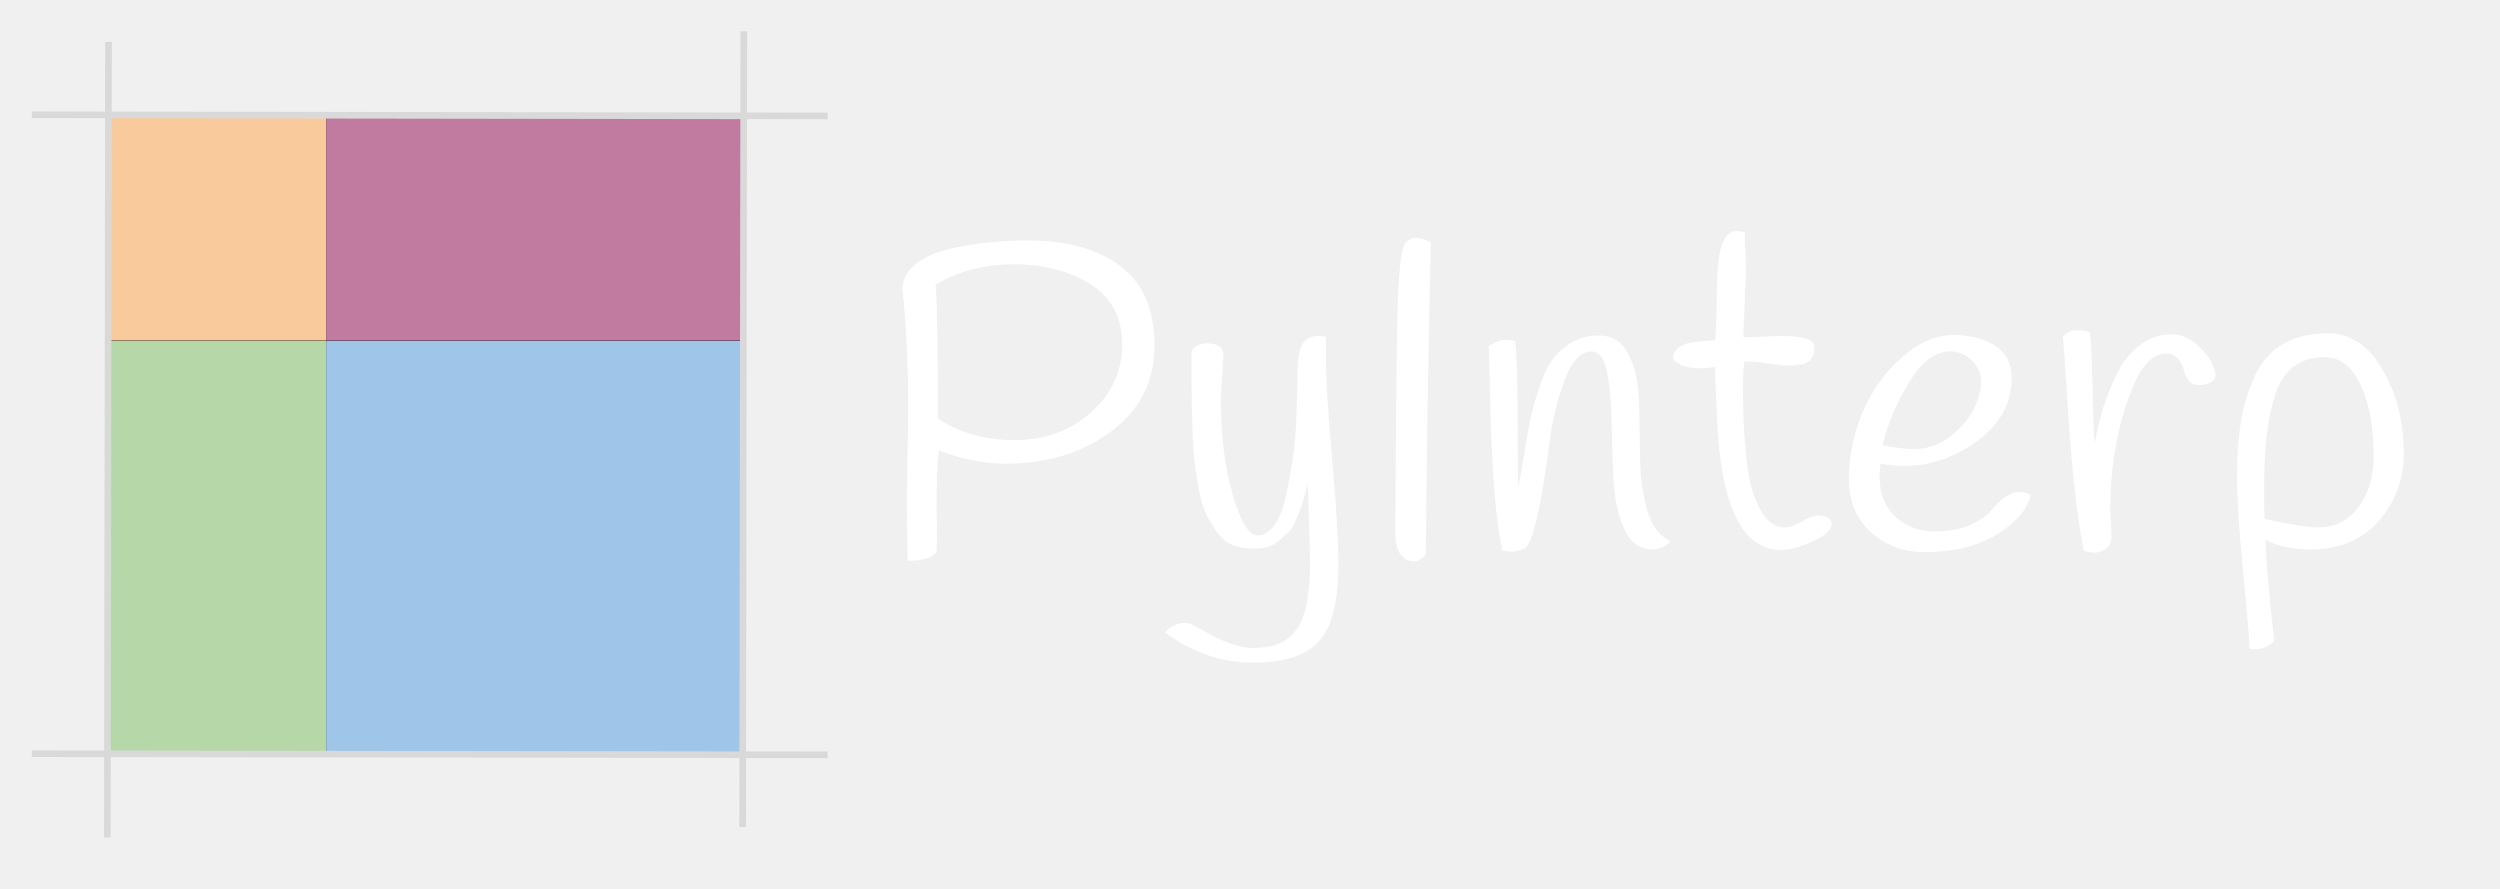
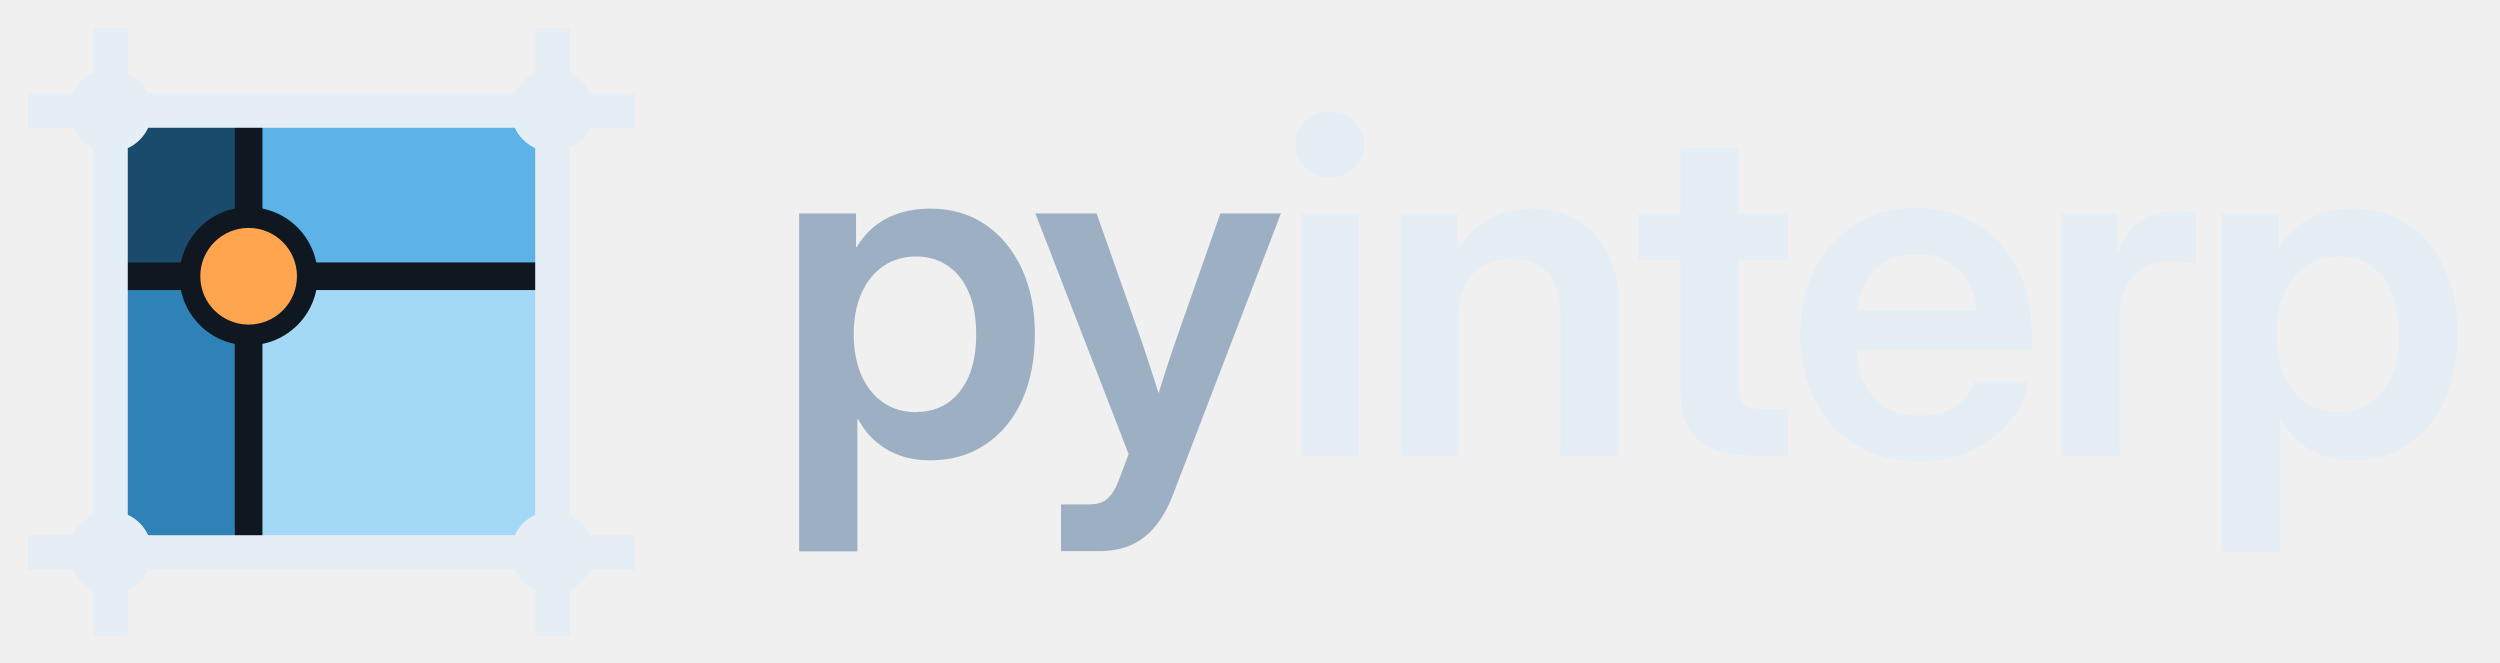
- <svg xmlns="http://www.w3.org/2000/svg" version="1.1" viewBox="0.0 0.0 754.0 268.0" fill="none" stroke="none" stroke-linecap="square" stroke-miterlimit="10">
-   <clipPath id="p.0">
-     <path d="m0 0l754.0 0l0 268.0l-754.0 0l0 -268.0z" clip-rule="nonzero" />
-   </clipPath>
-   <g clip-path="url(#p.0)">
-     <path fill="#000000" fill-opacity="0.0" d="m0 0l754.0 0l0 268.0l-754.0 0z" fill-rule="evenodd" />
-     <path fill="#000000" d="m32.906 34.593l191.433 0l0 193.071l-191.433 0z" fill-rule="evenodd" />
-     <path stroke="#000000" stroke-width="1.0" stroke-linejoin="round" stroke-linecap="butt" d="m32.906 34.593l191.433 0l0 193.071l-191.433 0z" fill-rule="evenodd" />
-     <path fill="#000000" fill-opacity="0.0" d="m241.622 54.373l509.386 0l0 153.543l-509.386 0z" fill-rule="evenodd" />
-     <path fill="#ffffff" d="m273.925 123.979q0 -20.797 -1.734 -36.656q0 -4.141 3.469 -7.203q3.469 -3.062 9.203 -4.672q11.453 -2.922 25.188 -2.922q17.734 0 27.938 7.797q10.203 7.797 10.203 23.938q0 16.125 -13.078 25.859q-13.062 9.734 -31.859 9.734q-9.594 0 -20.125 -4.0q-0.672 6.391 -0.672 17.328l0.141 6.531q0 3.203 -0.141 6.672q-0.672 0.938 -1.469 1.328q-0.797 0.406 -1.141 0.594q-0.328 0.203 -1.0 0.328q-0.656 0.141 -0.922 0.141q-0.797 0.281 -1.875 0.281l-2.266 0q-0.266 -10.0 -0.266 -18.0l0.406 -27.078zm8.938 2.266q9.734 6.547 23.328 6.484q13.594 -0.078 22.922 -8.406q9.344 -8.344 9.344 -20.469q0 -12.141 -9.609 -18.141q-9.594 -6.0 -23.0 -6.0q-13.391 0 -23.656 6.141q0.672 8.672 0.672 40.391zm108.526 -15.328q0 -9.594 6.125 -9.594q1.203 0 2.406 0.266q0 1.594 0 8.672q0 7.062 1.859 28.266q1.875 21.188 1.875 31.719q0 16.797 -5.875 23.203q-5.859 6.406 -19.922 6.406q-14.062 0 -26.469 -9.078q2.406 -2.922 6.266 -2.922q1.469 0.125 4.672 2.0q9.453 5.594 15.734 5.594q9.328 0 13.188 -5.875q3.875 -5.859 3.875 -19.719q0 -3.344 -0.672 -24.0q-0.125 0.391 -0.938 3.391q-0.797 3.0 -1.203 3.938q-0.391 0.938 -1.391 3.469q-1.0 2.531 -2.078 3.609q-1.062 1.062 -2.781 2.516q-2.938 2.672 -7.406 2.672q-4.469 0 -7.141 -1.188q-2.656 -1.203 -4.469 -3.734q-1.797 -2.547 -3.203 -5.344q-1.391 -2.797 -2.188 -7.125q-0.797 -4.344 -1.266 -7.938q-0.469 -3.609 -0.672 -8.797q-0.203 -5.203 -0.266 -8.672q-0.062 -3.469 -0.062 -8.797l0 -8.0q1.328 -2.266 4.797 -2.266q4.797 0 4.797 3.469l-0.797 12.922q0 16.938 3.594 29.203q3.609 12.266 7.469 12.266q2.938 0 5.203 -3.188q2.266 -3.203 3.469 -9.0q1.203 -5.812 2.0 -11.0q0.797 -5.203 1.062 -12.141q0.406 -10.531 0.406 -15.203zm40.131 -37.859q-1.328 60.266 -1.469 94.125q-2.0 2.141 -3.531 2.141q-1.531 0 -2.609 -0.672q-3.062 -2.0 -3.062 -7.469q0.266 -64.125 0.938 -75.062q0.672 -10.938 2.0 -12.672q1.328 -1.734 3.188 -1.734q1.875 0 4.547 1.344zm72.403 90.125q-2.406 2.531 -5.469 2.531q-5.734 0 -8.547 -6.125q-2.797 -6.141 -3.266 -14.938q-0.453 -8.797 -0.594 -17.594q-0.125 -8.812 -1.406 -14.938q-1.266 -6.141 -4.719 -6.141q-4.672 0 -7.938 8.406q-3.266 8.406 -4.609 18.672q-3.719 28.656 -7.188 32.125q-2.406 1.203 -4.141 1.203q-1.734 0 -2.938 -0.406q-2.797 -12.266 -3.594 -42.266q-0.266 -14.922 -0.531 -19.328q2.797 -1.859 4.797 -1.859q2.0 0 3.203 0.391q0.672 5.734 0.734 23.469q0.062 17.734 0.203 20.406q0.656 -2.812 1.656 -9.078q1.0 -6.266 1.797 -10.328q0.812 -4.062 2.547 -9.531q1.734 -5.469 3.859 -8.734q2.141 -3.266 5.859 -5.594q3.734 -2.344 8.406 -2.344q6.266 0 9.125 5.672q2.875 5.672 3.141 14.078q0.266 8.391 0.328 17.062q0.078 8.656 2.141 15.859q2.062 7.203 7.141 9.328zm8.792 -52.125q-6 0 -8.141 -2.938q0 -2.141 1.797 -3.328q1.812 -1.203 3.938 -1.531q2.141 -0.344 6.938 -0.609q0.406 -3.594 0.469 -9.266q0.062 -5.672 0.203 -9.672q0.391 -10.531 3.203 -12.922q1.188 -1.078 2.594 -1.078q1.406 0 2.469 0.281q0.391 9.594 0.391 11.594l-0.797 20.0q0.266 0.125 1.469 0.125l9.594 -0.391q10.406 0 10.406 3.203q0 4.531 -3.734 5.328q-1.734 0.391 -4.062 0.391q-2.328 0 -6.0 -0.594q-3.672 -0.594 -5.281 -0.594q-1.594 0 -2.125 0.125q-0.391 3.875 -0.391 7.672q0 3.797 0.188 9.469q0.203 5.656 1.062 13.531q0.875 7.859 3.812 13.531q2.938 5.672 7.469 5.672q2.266 0 5.328 -1.797q3.062 -1.812 4.734 -1.812q1.672 0 2.938 0.734q1.266 0.734 1.266 1.672q0 2.797 -5.672 5.406q-5.656 2.594 -9.656 2.594q-14.672 0 -18.281 -27.734q-1.062 -8.0 -1.594 -27.469q-2.125 0.406 -4.531 0.406zm54.403 28.797q-0.266 2.656 -0.266 3.594q0 8.0 4.859 12.406q4.859 4.391 11.531 4.391q6.672 0 10.859 -1.859q4.203 -1.875 6.078 -4.0q4.797 -6.0 8.797 -6.0q1.469 0 3.469 0.797q-1.328 6.531 -10.062 11.938q-8.734 5.391 -21.938 5.391q-9.328 0 -16.062 -5.922q-6.734 -5.938 -6.734 -16.203q0 -10.266 4.062 -19.922q4.062 -9.672 11.734 -16.531q7.672 -6.875 15.594 -6.875q7.938 0 12.797 3.266q4.875 3.266 4.875 9.531q0 11.594 -10.344 19.125q-10.328 7.531 -21.922 7.531q-3.062 0 -7.328 -0.656zm10.125 -4.406q6.266 0 11.203 -4.0q4.938 -4.0 7.0 -8.391q2.062 -4.406 2.062 -8.0q0 -3.609 -2.797 -6.344q-2.797 -2.734 -6.531 -2.734q-6.672 0 -12.344 9.203q-5.656 9.203 -8.062 19.062q5.875 1.203 9.469 1.203zm59.205 18.406l0.391 7.594q0 2.938 -1.672 4.078q-1.656 1.125 -3.328 1.125q-1.656 0 -3.391 -0.531q-2.938 -15.469 -4.469 -38.531q-1.531 -23.062 -1.797 -26.141q2.0 -1.859 4.188 -1.859q2.203 0 3.938 0.531q0.531 3.859 0.797 17.062q0.266 13.203 0.672 16.531q1.859 -11.188 6.672 -20.922q2.656 -5.469 6.984 -8.734q4.344 -3.266 9.344 -3.266q5.0 0 9.203 4.469q4.203 4.453 4.203 8.062q0 1.328 -1.609 2.062q-1.594 0.734 -3.531 0.734q-1.938 0 -3.0 -1.469q-1.062 -1.469 -1.469 -3.266q-0.391 -1.797 -1.734 -3.266q-1.328 -1.469 -3.594 -1.469q-6.0 0 -10.266 10.797q-6.531 16.141 -6.531 36.406zm46.788 8.922q0.406 10.812 2.672 30.547q-2.531 2.531 -6.0 2.531q-0.672 0 -1.469 -0.141q-0.125 -5.203 -1.938 -23.609q-1.797 -18.391 -1.797 -28.188q0 -9.797 1.203 -17.0q1.203 -7.203 4.141 -13.469q6.0 -12.922 22.125 -12.922q10.0 0 16.391 10.938q6.406 10.922 6.406 25.453q0 11.469 -7.469 20.141q-7.469 8.656 -20.656 8.656q-8.141 0 -13.609 -2.938zm17.875 -55.062q-11.344 0 -15.062 11.734q-3.203 10.0 -3.203 27.609q0 6.391 0.125 9.453q11.875 2.547 16.141 2.547q7.734 0 12.266 -6.203q4.531 -6.203 4.531 -15.141q0 -13.188 -3.938 -21.594q-3.922 -8.406 -10.859 -8.406z" fill-rule="nonzero" />
-     <path fill="#f9cb9c" d="m32.838 34.835l65.512 0l0 67.874l-65.512 0z" fill-rule="evenodd" />
-     <path fill="#b6d7a8" d="m32.838 102.803l65.512 0l0 124.756l-65.512 0z" fill-rule="evenodd" />
-     <path fill="#c27ba0" d="m98.368 34.835l125.827 0l0 67.874l-125.827 0z" fill-rule="evenodd" />
-     <path fill="#9fc5e8" d="m98.368 102.803l125.827 0l0 124.756l-125.827 0z" fill-rule="evenodd" />
-     <path fill="#000000" fill-opacity="0.0" d="m224.323 9.433l-0.346 240.0" fill-rule="evenodd" />
-     <path stroke="#d9d9d9" stroke-width="2.0" stroke-linejoin="round" stroke-linecap="butt" d="m224.323 9.433l-0.346 240.0" fill-rule="evenodd" />
-     <path fill="#000000" fill-opacity="0.0" d="m249.623 34.968l-240.0 -0.346" fill-rule="evenodd" />
-     <path stroke="#d9d9d9" stroke-width="2.0" stroke-linejoin="round" stroke-linecap="butt" d="m249.623 34.968l-240.0 -0.346" fill-rule="evenodd" />
-     <path fill="#000000" fill-opacity="0.0" d="m32.375 252.646l0.346 -240.0" fill-rule="evenodd" />
-     <path stroke="#d9d9d9" stroke-width="2.0" stroke-linejoin="round" stroke-linecap="butt" d="m32.375 252.646l0.346 -240.0" fill-rule="evenodd" />
-     <path fill="#000000" fill-opacity="0.0" d="m249.623 227.665l-240.0 -0.346" fill-rule="evenodd" />
-     <path stroke="#d9d9d9" stroke-width="2.0" stroke-linejoin="round" stroke-linecap="butt" d="m249.623 227.665l-240.0 -0.346" fill-rule="evenodd" />
+ <svg xmlns="http://www.w3.org/2000/svg" xmlns:xlink="http://www.w3.org/1999/xlink" viewBox="0 0 90.5 24" role="img">
+   <defs>
+     <path id="g0" d="m112-418l0 1474l248 0l0-147l3 0q33 56 82 94q49 38 110 56q60 18 128 18q137 0 240-69q102-69 160-193q57-124 57-286q0-164-56-288q-56-124-160-193q-103-69-241-69q-69 0-128 20q-59 20-106 60q-48 40-80 100l-3 0l0-577zm511 608q78 0 136 39q58 39 92 115q33 76 33 185q0 109-33 184q-33 76-92 115q-58 40-136 40q-83 0-144-42q-61-42-95-118q-34-76-34-179q0-103 34-180q34-76 95-118q61-42 144-42z" />
+     <path id="g1" d="m131-418l0 205l125 0q34 0 58 12q24 12 41 38q18 26 32 67l39 102l-407 1050l267 0l194-550q30-88 58-176q28-88 54-174l-70 0q25 87 53 175q28 88 58 175l193 550l264 0l-472-1230q-32-82-77-136q-45-54-106-81q-60-26-138-26q-40 0-82 0q-42 0-83 0z" />
+     <path id="g2" d="m112 0l0 1056l252 0l0-1056zm126 1213q-65 0-108 42q-43 42-43 102q0 61 43 102q43 41 107 41q65 0 108-41q43-41 43-103q0-61-43-102q-43-41-107-41z" />
+     <path id="g3" d="m364 597l0-597l-252 0l0 1056l248 0l0-269l-49 0q51 142 144 216q92 74 230 74q111 0 196-48q85-48 133-140q48-93 48-229l0-660l-253 0l0 620q0 116-56 176q-56 60-158 60q-66 0-118-27q-52-27-82-84q-30-57-30-148z" />
+     <path id="g4" d="m669 1056l0-203l-652 0l0 203zm-468 288l253 0l0-1041q0-56 23-78q23-22 84-22q25 0 57 0q32 0 51 0l0-203q-26 0-68 0q-42 0-84 0q-162 0-239 66q-77 66-77 200z" />
+     <path id="g5" d="m578-24q-158 0-274 71q-116 71-178 196q-62 124-62 284q0 161 64 286q64 125 178 196q114 71 262 71q114 0 207-40q93-40 160-114q67-74 103-174q36-100 36-222l0-69l-911 0l0 174l785 0l-113-47q0 90-32 155q-32 65-91 100q-58 36-140 36q-80 0-139-36q-59-36-91-100q-32-65-32-155l0-109q0-91 32-160q32-69 94-107q62-38 148-38q63 0 112 19q49 19 82 53q33 34 47 79l236 0q-20-103-88-182q-68-79-170-124q-102-44-226-44z" />
+     <path id="g6" d="m112 0l0 1056l243 0l0-175l3 0q29 91 92 138q62 47 164 47q26 0 46-1q20-1 36-3l0-224q-13 2-47 5q-34 3-72 3q-59 0-108-28q-48-28-77-82q-28-55-28-138l0-598z" />
+   </defs>
+   <rect x="4" y="4" width="5" height="6" fill="#1B4B6C" />
+   <rect x="9" y="4" width="11" height="6" fill="#5DB3E8" />
+   <rect x="4" y="10" width="5" height="10" fill="#2F82B8" />
+   <rect x="9" y="10" width="11" height="10" fill="#A3D9F7" />
+   <path d="M9 4V20M4 10H20" stroke="#0F1720" stroke-width="1" />
+   <path d="M1 4H23M1 20H23M4 1V23M20 1V23" stroke="#E6EEF5" stroke-width="1.25" fill="none" />
+   <circle cx="4" cy="4" r="1.5" fill="#E6EEF5" />
+   <circle cx="20" cy="4" r="1.5" fill="#E6EEF5" />
+   <circle cx="4" cy="20" r="1.5" fill="#E6EEF5" />
+   <circle cx="20" cy="20" r="1.5" fill="#E6EEF5" />
+   <circle cx="9" cy="10" r="2.5" fill="#0F1720" />
+   <circle cx="9" cy="10" r="1.75" fill="#FFA54F" />
+   <g transform="matrix(0.00830078 0 0 -0.00830078 28 16.4907)">
+     <g fill="#9DB0C3">
+       <use xlink:href="#g0" x="0" />
+       <use xlink:href="#g1" x="1123" />
+     </g>
+     <g fill="#E6EEF5">
+       <use xlink:href="#g2" x="2188" />
+       <use xlink:href="#g3" x="2623" />
+       <use xlink:href="#g4" x="3755" />
+       <use xlink:href="#g5" x="4414" />
+       <use xlink:href="#g6" x="5506" />
+       <use xlink:href="#g0" x="6205" />
+     </g>
  </g>
</svg>
